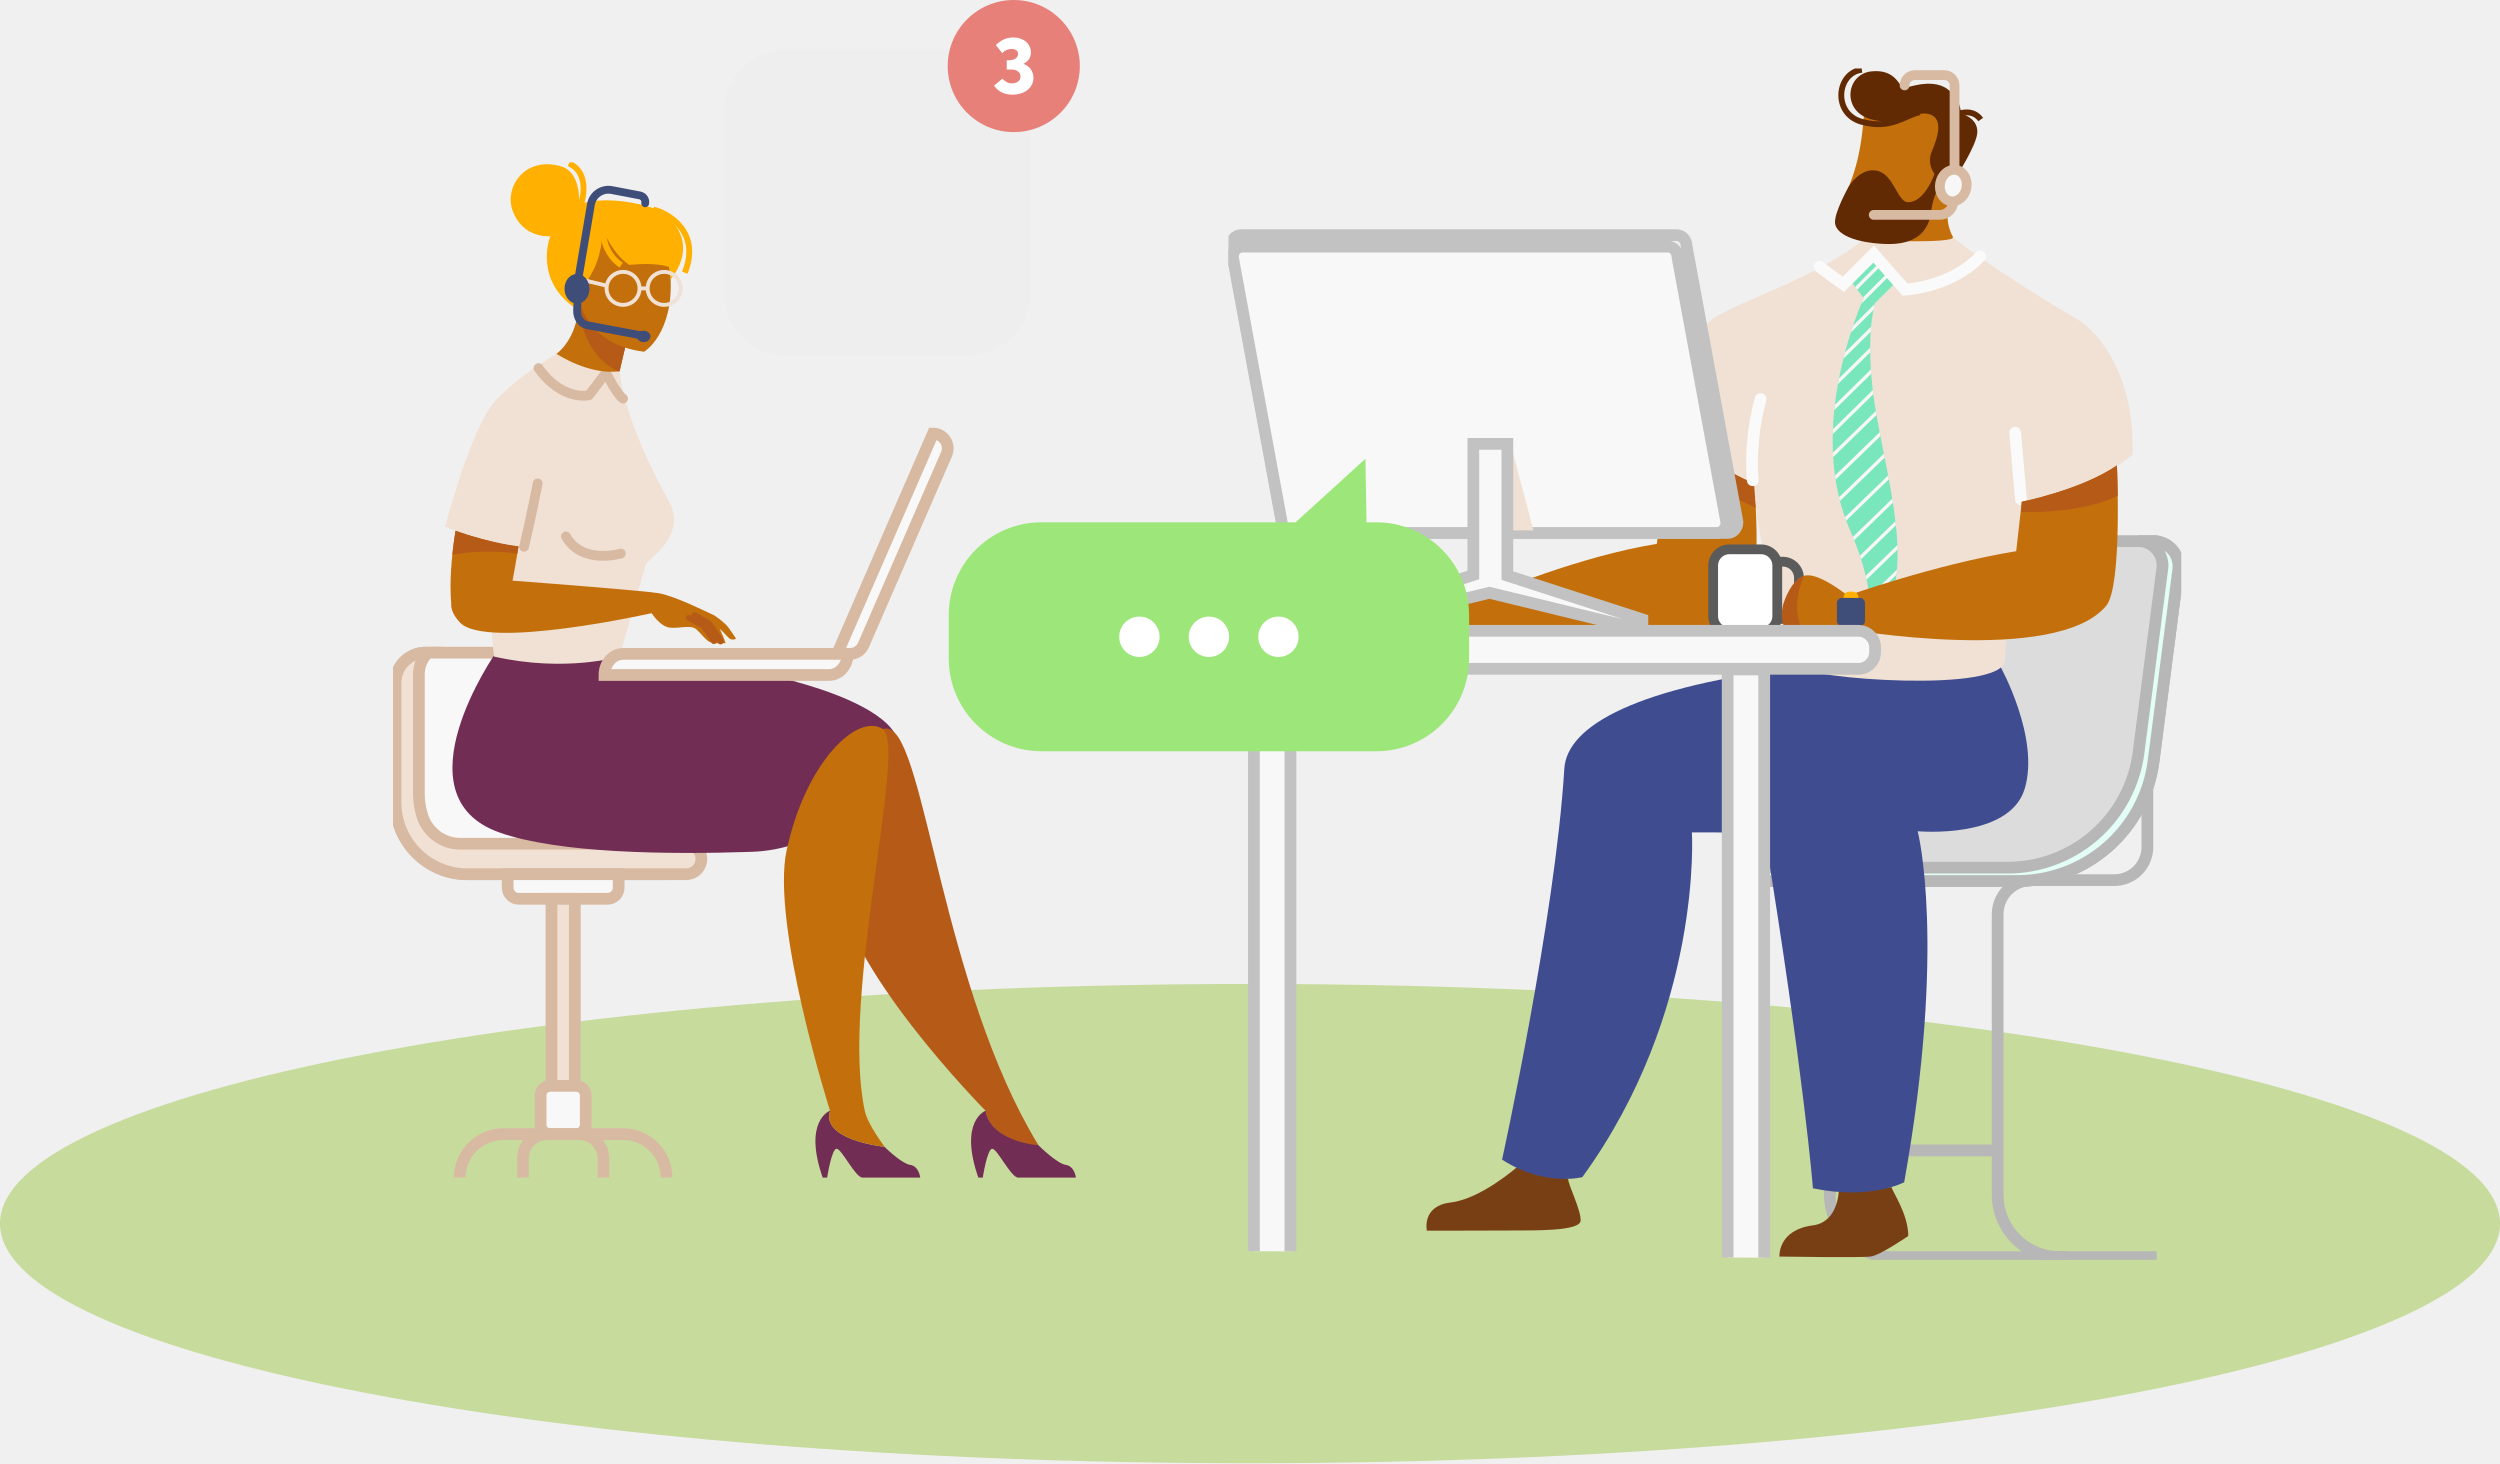
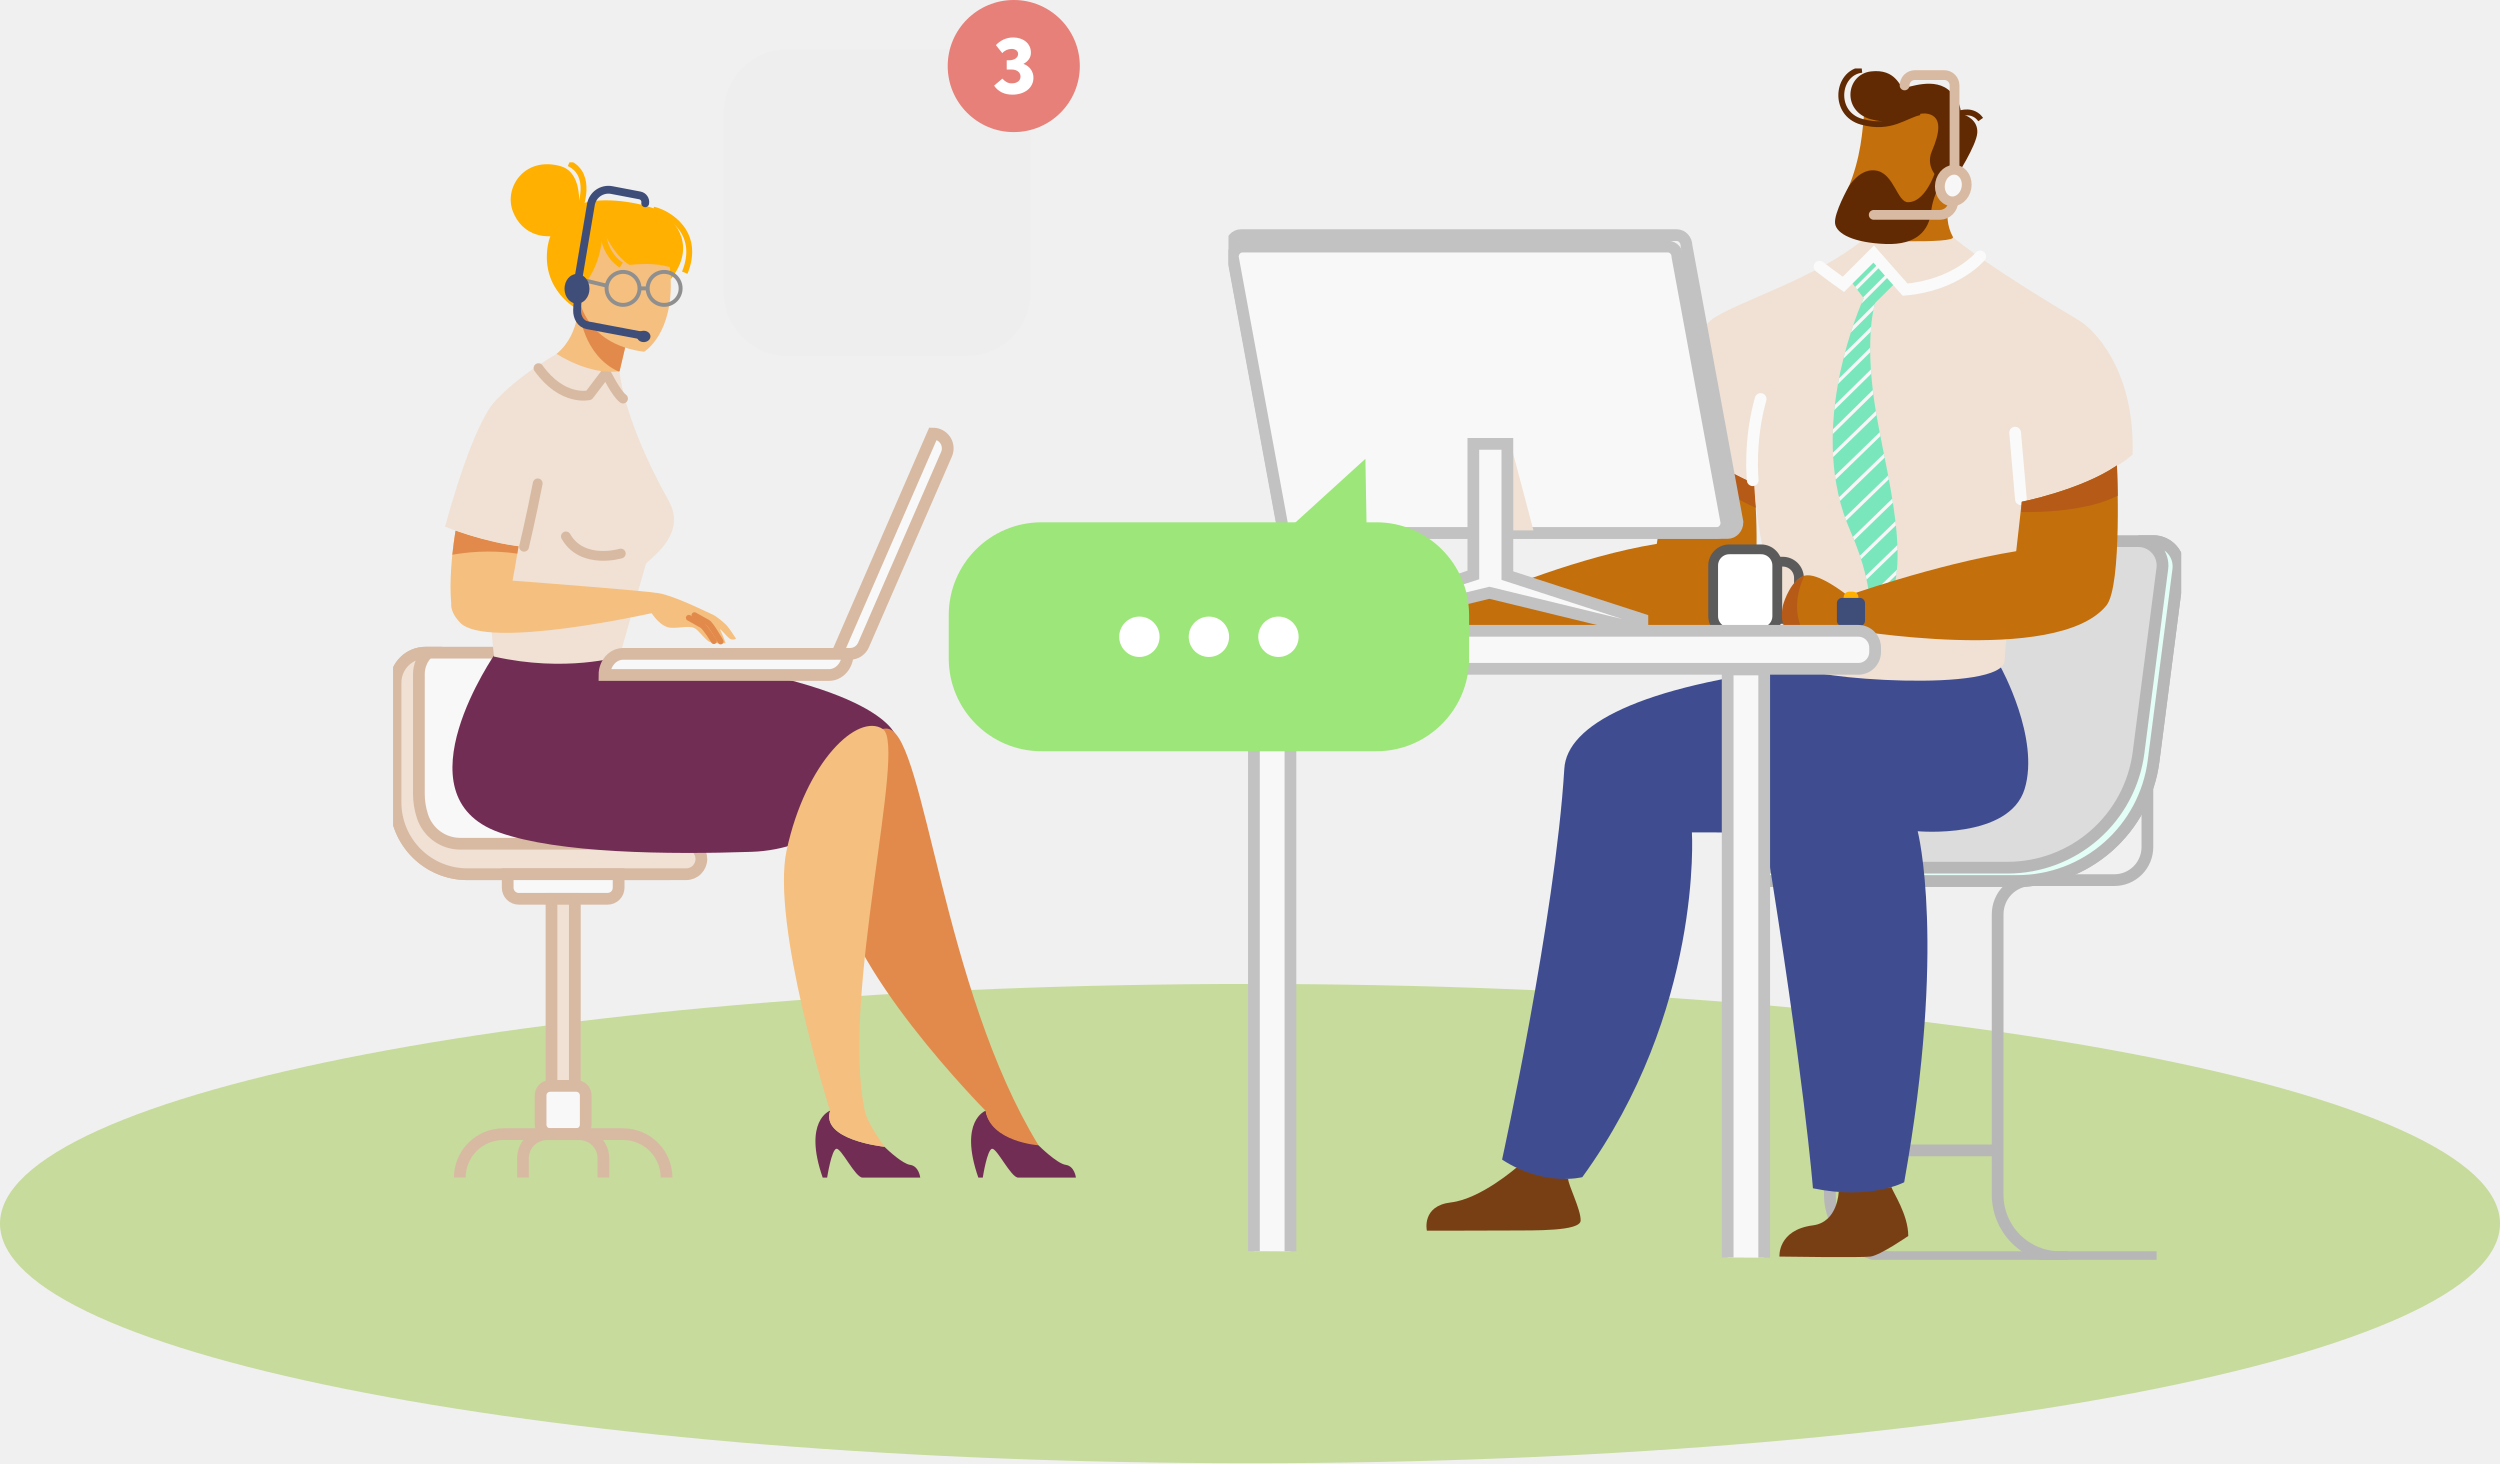
<svg xmlns="http://www.w3.org/2000/svg" width="1278" height="748" viewBox="0 0 1278 748" fill="none">
  <g id="help-desk-home">
    <g id="circle-bg 1">
      <g id="Layer 2">
        <g id="Background">
          <path id="Vector" d="M639 748C991.91 748 1278 693.155 1278 625.5C1278 557.845 991.91 503 639 503C286.09 503 0 557.845 0 625.5C0 693.155 286.09 748 639 748Z" fill="#C7DB9D" />
        </g>
      </g>
    </g>
    <g id="helpdesk_m 1" clip-path="url(#clip0)">
      <g id="Layer 2_2">
        <g id="man-desk">
          <g id="CHAIR">
            <path id="Vector_2" d="M1057.12 642.652H967.279C958.831 642.652 950.73 639.295 944.757 633.319C938.784 627.342 935.428 619.237 935.428 610.785V466.815C935.428 464.597 935.865 462.4 936.713 460.351C937.562 458.301 938.805 456.439 940.373 454.87C941.941 453.302 943.802 452.057 945.851 451.208C947.899 450.36 950.095 449.923 952.312 449.923H1080.86C1083.08 449.923 1085.28 449.486 1087.33 448.637C1089.37 447.788 1091.23 446.543 1092.8 444.975C1094.37 443.406 1095.61 441.544 1096.46 439.494C1097.31 437.445 1097.75 435.248 1097.75 433.03V403.243" stroke="#B7B7B7" stroke-width="6" stroke-miterlimit="10" />
            <path id="Vector_3" d="M1102.47 642.652H1053.05C1044.6 642.652 1036.5 639.295 1030.52 633.319C1024.55 627.342 1021.2 619.237 1021.2 610.785V467.341C1021.2 462.721 1023.03 458.291 1026.29 455.024C1029.56 451.758 1033.99 449.923 1038.6 449.923" stroke="#B7B7B7" stroke-width="6" stroke-miterlimit="10" />
            <path id="Vector_4" d="M1100.72 276.611C1102.55 276.612 1104.37 277.004 1106.05 277.763C1107.72 278.521 1109.22 279.628 1110.43 281.01C1111.64 282.391 1112.55 284.016 1113.09 285.775C1113.62 287.534 1113.78 289.388 1113.55 291.212L1100.9 389.095C1098.71 406.032 1090.43 421.592 1077.61 432.868C1064.79 444.145 1048.31 450.367 1031.24 450.372H890.573C888.668 450.372 886.84 449.614 885.493 448.266C884.145 446.918 883.388 445.09 883.388 443.183V443.094C883.395 441.375 884.014 439.715 885.133 438.411C886.252 437.107 887.798 436.244 889.495 435.977C919.658 431.035 965.59 417.283 970.229 375.626L981.563 287.901C981.966 284.782 983.491 281.917 985.852 279.841C988.213 277.765 991.249 276.62 994.392 276.62L1100.72 276.611Z" fill="#DCDCDC" stroke="#B7B7B7" stroke-width="6" stroke-miterlimit="10" />
-             <path id="Vector_5" d="M1113.54 291.212L1100.9 389.095C1098.71 406.032 1090.43 421.592 1077.61 432.868C1064.79 444.145 1048.31 450.367 1031.24 450.372H890.577C888.672 450.372 886.844 449.614 885.497 448.266C884.149 446.918 883.392 445.09 883.392 443.183V443.094C883.391 441.961 883.661 440.844 884.178 439.836C884.761 440.957 885.641 441.897 886.721 442.552C887.801 443.207 889.04 443.553 890.303 443.552H1026.3C1042.7 443.55 1058.54 437.576 1070.85 426.745C1083.17 415.915 1091.13 400.968 1093.23 384.697L1105.38 290.637C1105.61 288.884 1105.46 287.103 1104.94 285.412C1104.43 283.722 1103.56 282.161 1102.39 280.833C1101.22 279.506 1099.79 278.443 1098.18 277.715C1096.57 276.986 1094.82 276.61 1093.05 276.611H1100.72C1102.55 276.611 1104.37 277.003 1106.05 277.761C1107.72 278.52 1109.22 279.627 1110.43 281.008C1111.64 282.39 1112.55 284.015 1113.09 285.774C1113.62 287.534 1113.78 289.388 1113.54 291.212V291.212Z" fill="#E3FEF6" stroke="#B7B7B7" stroke-width="6" stroke-miterlimit="10" />
+             <path id="Vector_5" d="M1113.54 291.212L1100.9 389.095C1098.71 406.032 1090.43 421.592 1077.61 432.868C1064.79 444.145 1048.31 450.367 1031.24 450.372H890.577C888.672 450.372 886.844 449.614 885.497 448.266C884.149 446.918 883.392 445.09 883.392 443.183V443.094C883.391 441.961 883.661 440.844 884.178 439.836C884.761 440.957 885.641 441.897 886.721 442.552C887.801 443.207 889.04 443.553 890.303 443.552H1026.3C1042.7 443.55 1058.54 437.576 1070.85 426.745C1083.17 415.915 1091.13 400.968 1093.23 384.697L1105.38 290.637C1105.61 288.884 1105.46 287.103 1104.94 285.412C1104.43 283.722 1103.56 282.161 1102.39 280.833C1101.22 279.506 1099.79 278.443 1098.18 277.715C1096.57 276.986 1094.82 276.61 1093.05 276.611H1100.72C1102.55 276.611 1104.37 277.003 1106.05 277.761C1107.72 278.52 1109.22 279.627 1110.43 281.008C1111.64 282.39 1112.55 284.015 1113.09 285.774C1113.62 287.534 1113.78 289.388 1113.54 291.212Z" fill="#E3FEF6" stroke="#B7B7B7" stroke-width="6" stroke-miterlimit="10" />
            <path id="Vector_6" d="M935.428 588.092H1021.2" stroke="#B7B7B7" stroke-width="6" stroke-miterlimit="10" />
          </g>
          <g id="MAN">
            <g id="LEGS">
              <g id="SHOES">
                <path id="Vector_7" d="M801.64 602.626C801.64 605.74 808.241 618.49 808.021 623.98C807.801 629.47 784.298 628.958 772.664 629.03C758.833 629.12 729.416 629.12 729.416 629.12C729.416 629.12 726.565 616.433 741.711 614.676C756.857 612.919 775.169 596.903 775.169 596.903L801.64 602.626Z" fill="#793F14" />
                <path id="Vector_8" d="M966.888 606.832C967.602 609.428 975.505 620.844 975.505 631.825C975.505 631.825 961.234 641.709 956.196 642.356C951.158 643.003 909.653 642.356 909.653 642.356C909.653 642.356 908.656 628.752 926.779 626.397C939.51 624.74 939.941 609.325 939.941 609.325L966.888 606.832Z" fill="#793F14" />
              </g>
              <g id="LEGS_2">
                <path id="Vector_9" d="M1022.71 340.956C1022.71 340.956 1042.92 377.387 1035 403.306C1027.08 429.225 980.328 424.925 980.328 424.925C980.328 424.925 995.258 482.697 973.417 604.374C973.417 604.374 956.187 613.602 926.77 607.452C926.77 607.452 922.379 550.785 901.979 425.59L864.901 425.514C864.901 425.514 870.573 516.784 808.87 601.768C808.87 601.768 789.377 606.836 767.863 592.783C767.863 592.783 795.053 468.954 799.678 392.968C801.025 370.59 837.644 350.876 920.677 340.996C920.677 340.992 995.698 345.516 1022.71 340.956Z" fill="#3F4D90" />
              </g>
            </g>
            <g id="LEFT HAND">
              <path id="Vector_10" d="M893.007 310.405C873.554 339.266 786.75 326.956 764.159 323.205C762.246 325.2 759.668 327.298 757.059 327.832C751.716 328.915 735.55 327.509 733.404 329.18C733.404 329.18 732.47 324.777 737.652 322.441C741.244 320.833 747.391 322.127 745.133 319.817C743.597 318.245 739.816 318.586 731.778 321.089C728.756 322.032 717.71 327.352 714.845 320.123L725.703 309.79C732.923 305.8 736.7 301.276 752.479 304.906C754.566 305.421 756.744 305.444 758.842 304.973C763.934 302.7 807.635 284.397 846.953 278.017L855.561 221.938C869.872 235.021 895.019 246.307 896.747 247.071C896.747 247.143 901.265 298.176 893.007 310.405Z" fill="#C36F0B" />
              <path id="Vector_11" d="M897.556 259.579C888.885 255.724 867.308 245.108 854.524 228.781L855.561 222.015C869.872 235.093 895.019 246.379 896.747 247.143C896.747 247.143 897.201 252.229 897.556 259.579Z" fill="#B65A18" />
            </g>
            <g id="SHIRT">
              <path id="Vector_12" d="M998.312 121.103C1001.36 124.149 1021.13 139.133 1062.63 163.681C1070.1 168.102 1091.47 188.701 1090.17 232.384C1090.17 232.384 1074.36 247.588 1034.38 256.065C1034.38 256.065 1025.44 320.684 1024.79 337.64C1024.14 354.596 922.909 347.075 918.562 340.578C914.215 334.082 897.062 275.434 896.846 247.188C896.846 247.188 854.259 228.48 846.872 210.873C846.872 210.873 864.686 169.58 876.639 162.19C890.874 153.388 929.303 141.523 952.604 122.393L998.312 121.103Z" fill="#F0E1D4" />
              <path id="Vector_13" d="M1033.1 255.216L1030.13 221.17" stroke="#FAFAFA" stroke-width="6" stroke-miterlimit="10" stroke-linecap="round" />
              <path id="Vector_14" d="M895.993 245.485C895.993 245.485 893.941 225.429 900.034 203.959" stroke="#FAFAFA" stroke-width="6" stroke-miterlimit="10" stroke-linecap="round" />
              <g id="TIE">
                <path id="Vector_15" d="M959.128 211.452C965.684 249.605 982.232 304.003 954.571 320.626C954.571 320.626 960.947 305.831 945.76 271.094C924.489 222.442 947.368 164.647 952.698 152.382L944.894 142.138L956.272 130.606L959.55 131.122L969.959 143.563L958.599 154.853C957.507 158.164 953.138 176.589 959.128 211.452Z" fill="#79E6BC" />
                <path id="Vector_16" d="M962.052 135.395L949.384 148.055L948.342 146.708L960.848 134.204C961.01 134.055 961.224 133.974 961.445 133.978C961.665 133.983 961.875 134.073 962.031 134.229C962.187 134.386 962.276 134.596 962.28 134.817C962.284 135.038 962.202 135.251 962.052 135.413V135.395Z" fill="#F7F7F7" />
                <path id="Vector_17" d="M966.304 140.503L951.486 155.329C951.935 154.17 952.384 153.191 952.721 152.395L952.415 151.995L965.123 139.29C965.286 139.149 965.497 139.075 965.712 139.083C965.928 139.09 966.132 139.179 966.285 139.332C966.437 139.485 966.526 139.689 966.534 139.905C966.542 140.12 966.468 140.331 966.327 140.494L966.304 140.503Z" fill="#F7F7F7" />
                <path id="Vector_18" d="M958.464 155.307C958.257 155.99 957.988 157.045 957.7 158.474L946.138 170.029C946.533 168.786 946.928 167.588 947.323 166.435L958.464 155.307Z" fill="#F7F7F7" />
                <path id="Vector_19" d="M956.51 167.024C956.434 167.841 956.367 168.708 956.308 169.612L942.33 183.382C942.599 182.295 942.878 181.225 943.156 180.178L956.51 167.024Z" fill="#F7F7F7" />
                <path id="Vector_20" d="M956.052 180.089L939.568 196.343C939.739 195.359 939.923 194.384 940.111 193.419L956.039 177.694C956.039 178.485 956.039 179.275 956.052 180.089Z" fill="#F7F7F7" />
                <path id="Vector_21" d="M956.555 191.087L937.696 209.633C937.782 208.734 937.88 207.843 937.987 206.96L956.398 188.854C956.443 189.586 956.497 190.328 956.555 191.087Z" fill="#F7F7F7" />
                <path id="Vector_22" d="M957.633 201.519L936.91 221.898C936.91 221.071 936.959 220.254 936.986 219.436L957.368 199.389C957.449 200.095 957.539 200.782 957.633 201.519Z" fill="#F7F7F7" />
                <path id="Vector_23" d="M959.25 212.158L937.116 233.642C937.067 232.887 937.031 232.137 937 231.396L958.908 210.132C958.976 210.581 959.052 211.03 959.128 211.479C959.164 211.686 959.209 211.92 959.25 212.158Z" fill="#F7F7F7" />
                <path id="Vector_24" d="M961.266 222.94L938.365 245.184C938.252 244.492 938.154 243.8 938.059 243.108L960.893 220.946C961.005 221.606 961.131 222.271 961.266 222.94Z" fill="#F7F7F7" />
                <path id="Vector_25" d="M963.435 233.93L940.583 256.11C940.412 255.477 940.255 254.839 940.102 254.205L963.035 231.948C963.183 232.604 963.313 233.269 963.435 233.93Z" fill="#F7F7F7" />
                <path id="Vector_26" d="M965.586 245L943.767 266.178C943.547 265.594 943.318 265.01 943.129 264.426L965.231 243.014C965.334 243.665 965.464 244.335 965.586 245Z" fill="#F7F7F7" />
                <path id="Vector_27" d="M967.647 256.973L947.889 276.161C947.664 275.6 947.44 275.038 947.197 274.463L967.337 254.92C967.436 255.594 967.539 256.29 967.647 256.973Z" fill="#F7F7F7" />
                <path id="Vector_28" d="M969.178 268.569L951.373 285.852C951.185 285.259 950.987 284.657 950.785 284.055L968.944 266.435C969.03 267.144 969.106 267.859 969.178 268.569Z" fill="#F7F7F7" />
                <path id="Vector_29" d="M970.018 280.942L954.189 296.302C954.05 295.669 953.906 295.022 953.74 294.361L969.937 278.637C969.973 279.405 970 280.182 970.018 280.942Z" fill="#F7F7F7" />
                <path id="Vector_30" d="M969.721 291.194C969.645 292.093 969.551 292.964 969.447 293.836L955.756 307.121C955.707 306.42 955.648 305.697 955.567 304.937L969.721 291.194Z" fill="#F7F7F7" />
              </g>
              <path id="Vector_31" d="M930.152 136.343C935.814 140.795 942.348 145.36 942.348 145.36L957.844 129.869L973.87 148.069C1000.05 145.787 1012.28 131.073 1012.28 131.073" stroke="#FAFAFA" stroke-width="6" stroke-miterlimit="10" stroke-linecap="round" />
            </g>
            <g id="RIGHT HAND">
              <g id="mug">
                <path id="Vector_32" d="M908.135 287.128H911.346C913.542 287.129 915.647 288.003 917.2 289.556C918.752 291.109 919.625 293.216 919.626 295.413V308.109C919.626 310.306 918.754 312.414 917.201 313.967C915.648 315.521 913.542 316.394 911.346 316.394H908.158" stroke="#5B5B5B" stroke-width="5" stroke-miterlimit="10" />
                <path id="Vector_33" d="M900.259 280.82H884.048C879.475 280.82 875.768 284.529 875.768 289.105V314.952C875.768 319.527 879.475 323.236 884.048 323.236H900.259C904.832 323.236 908.539 319.527 908.539 314.952V289.105C908.539 284.529 904.832 280.82 900.259 280.82Z" fill="white" stroke="#5B5B5B" stroke-width="5" stroke-miterlimit="10" />
              </g>
              <path id="Vector_34" d="M1082.17 237.946C1082.17 237.946 1084.99 299.533 1076.75 309.578C1051.33 340.578 942.514 321.43 942.514 321.43L942.087 305.324C942.087 305.324 988.868 288.548 1030.69 281.773L1033.53 256.492C1033.53 256.492 1063.79 250.481 1082.17 237.946Z" fill="#C36F0B" />
              <path id="Vector_35" d="M1082.58 253.41C1066.95 261.416 1042.38 261.991 1033.22 261.744L1033.53 256.492C1033.53 256.492 1063.79 250.481 1082.17 237.946C1082.17 237.946 1082.46 244.362 1082.58 253.41Z" fill="#B65A18" />
              <g id="&lt;ÐÑÑÐ¿Ð¿Ð°&gt;">
                <path id="Vector_36" d="M943.699 303.855C943.699 303.855 929.209 292.299 922.446 294.317C915.683 296.334 914.812 304.942 914 307.139C913.187 309.336 912.473 317.203 912.491 319.611C912.509 322.019 919.294 323.205 921.997 323.205C924.7 323.205 942.415 323.416 945.828 322.477C949.24 321.538 943.699 303.855 943.699 303.855Z" fill="#C36F0B" />
                <path id="Vector_37" d="M921.997 323.209C919.303 323.209 914.44 323.38 912.944 321.578C909.981 317.984 910.892 311.632 911.53 309.205C912.073 307.121 915.688 296.338 922.446 294.317C922.446 294.317 914.197 309.385 921.997 323.209Z" fill="#B65A18" />
              </g>
              <path id="Vector_38" d="M947.17 302.466H945.32C943.748 302.466 942.473 303.742 942.473 305.315V320.329C942.473 321.903 943.748 323.178 945.32 323.178H947.17C948.743 323.178 950.017 321.903 950.017 320.329V305.315C950.017 303.742 948.743 302.466 947.17 302.466Z" fill="#FFB000" />
              <path id="Vector_39" d="M950.731 305.652H941.679C940.21 305.652 939.02 306.842 939.02 308.311V317.369C939.02 318.838 940.21 320.028 941.679 320.028H950.731C952.199 320.028 953.39 318.838 953.39 317.369V308.311C953.39 306.842 952.199 305.652 950.731 305.652Z" fill="#3F4D79" />
            </g>
            <g id="HEAD">
              <path id="NECK" d="M998.312 97.193C998.312 97.193 992.025 109.571 998.312 121.103C1000.4 124.922 950.902 122.725 950.902 122.725L957.247 97.193H998.312Z" fill="#C36F0B" />
              <path id="HEAD_2" d="M952.878 58.892C952.123 65.438 951.602 80.826 944.234 97.449C936.865 114.072 966.183 113.672 973.767 111.565C981.486 109.422 986.277 103.339 986.277 103.339C986.277 103.339 1001.65 99.296 1001.64 93.006C1001.64 88.14 993.844 90.485 993.844 90.485C993.844 90.485 998.168 57.85 990.373 56.161C982.577 54.472 953.744 51.336 952.878 58.892Z" fill="#C36F0B" />
              <g id="HAIR">
                <path id="Vector_40" d="M993.435 91.303C990.741 92.543 984.118 85.323 987.548 77.376C991.653 67.891 992.91 59.795 985.622 58.2C978.334 56.606 971.253 65.155 956.304 60.941C941.355 56.727 943.627 37.979 956.475 36.505C969.322 35.032 971.006 44.713 973.089 44.925C975.173 45.136 989.326 38.805 997.234 47.023C1003.8 53.847 1001.47 58.007 1003.26 58.43C1005.06 58.852 1011.21 61.359 1010.79 67.891C1010.37 74.424 999.955 90.458 999.955 90.458C999.955 90.458 997.535 89.407 993.435 91.303Z" fill="#612A03" />
                <path id="Vector_41" d="M981.365 57.365C973.861 58.87 966.578 66.449 951.625 62.235C936.672 58.021 938.944 37.143 951.791 35.669" stroke="#612A03" stroke-width="3" stroke-miterlimit="10" />
                <path id="Vector_42" d="M1000.74 58.421C1002.4 57.634 1008.78 55.761 1012.52 61.116" stroke="#612A03" stroke-width="3" stroke-miterlimit="10" />
                <path id="beard" d="M996.323 87.174C993.902 89.704 988.24 98.644 987.18 108.191C986.12 117.738 979.816 125.362 963.83 124.729C947.844 124.096 938.948 119.67 938.109 114.396C937.269 109.121 945.073 95.382 945.073 95.382C945.073 95.382 950.983 85.355 959.618 87.296C968.253 89.236 969.946 103.438 975.411 103.375C985.653 103.254 990.512 84.142 990.512 84.142L996.323 87.174Z" fill="#612A03" />
              </g>
              <g id="HEADPHONES">
                <path id="Vector_43" d="M999.161 91.159V43.666C999.161 42.265 998.604 40.921 997.614 39.931C996.624 38.94 995.28 38.383 993.88 38.383H978.9C978.206 38.383 977.52 38.52 976.88 38.785C976.239 39.051 975.657 39.44 975.167 39.931C974.677 40.422 974.289 41.004 974.024 41.645C973.759 42.286 973.623 42.973 973.623 43.666" stroke="#D8BAA3" stroke-width="5" stroke-miterlimit="10" stroke-linecap="round" />
                <path id="Vector_44" d="M998.532 96.142V102.881C998.532 104.728 997.799 106.499 996.493 107.805C995.188 109.111 993.418 109.845 991.572 109.845H957.844" stroke="#D8BAA3" stroke-width="5" stroke-miterlimit="10" stroke-linecap="round" />
                <path id="Vector_45" d="M1005.23 96.104C1006.04 91.693 1003.7 87.561 999.999 86.875C996.295 86.189 992.63 89.208 991.814 93.619C990.997 98.031 993.338 102.163 997.042 102.849C1000.75 103.535 1004.41 100.515 1005.23 96.104Z" fill="#F8F8F8" fill-opacity="0.99" stroke="#D8BAA3" stroke-width="5" stroke-miterlimit="10" stroke-linecap="round" />
              </g>
            </g>
          </g>
          <g id="COMPUTER">
            <path id="Vector_46" d="M883.182 272.437H660.385C657.637 272.437 655.392 269.97 655.392 266.924L629.347 125.722C629.347 122.676 631.592 120.209 634.349 120.209H857.151C859.912 120.209 862.153 122.676 862.153 125.722L888.198 266.924C888.189 269.97 885.948 272.437 883.182 272.437Z" stroke="#C2C2C2" stroke-width="6" stroke-miterlimit="10" />
            <path id="Vector_47" d="M877.739 272.437H660.057C657.399 272.437 655.248 270.065 655.248 267.135L630.214 131.378C630.214 128.449 632.369 126.077 635.028 126.077H852.705C855.364 126.077 857.519 128.449 857.519 131.378L882.549 267.135C882.549 270.065 880.393 272.437 877.739 272.437Z" fill="#F8F8F8" stroke="#C2C2C2" stroke-width="6" stroke-miterlimit="10" />
            <path id="Vector_48" d="M771.873 225.596L783.903 271.134H771.873V225.596Z" fill="#F0E1D4" />
            <path id="Vector_49" d="M839.575 316.632V322.046L761.366 303.028L683.147 322.046V316.632L753.175 293.926V226.894H770.571V294.258L839.575 316.632Z" fill="#F8F8F8" stroke="#C2C2C2" stroke-width="6" stroke-miterlimit="10" />
            <g id="Vector_50">
              <path d="M682.28 322.477H949.986C951.113 322.478 952.229 322.7 953.27 323.133C954.311 323.565 955.256 324.199 956.052 324.997C956.848 325.795 957.48 326.742 957.91 327.785C958.339 328.827 958.56 329.944 958.558 331.072V333.318C958.558 335.593 957.655 337.774 956.047 339.383C954.44 340.991 952.259 341.895 949.986 341.895H682.415" fill="#F8F8F8" />
              <path d="M682.28 322.477H949.986C951.113 322.478 952.229 322.7 953.27 323.133C954.311 323.565 955.256 324.199 956.052 324.997C956.848 325.795 957.48 326.742 957.91 327.785C958.339 328.827 958.56 329.944 958.558 331.072V333.318C958.558 335.593 957.655 337.774 956.047 339.383C954.44 340.991 952.259 341.895 949.986 341.895H682.415" stroke="#C2C2C2" stroke-width="6" stroke-miterlimit="10" />
            </g>
            <path id="Vector_51" d="M883.182 348.189V342.227H901.858V362.948L883.182 348.189Z" fill="#F0E1D4" />
            <g id="Vector_52">
              <path d="M883.182 642.823V342.227H901.858V642.922" fill="#F8F8F8" />
              <path d="M883.182 642.823V342.227H901.858V642.922" stroke="#C2C2C2" stroke-width="6" stroke-miterlimit="10" />
            </g>
            <g id="Vector_53">
              <path d="M641 639.596V339H659.676V639.695" fill="#F8F8F8" />
              <path d="M641 639.596V339H659.676V639.695" stroke="#C2C2C2" stroke-width="6" stroke-miterlimit="10" />
            </g>
          </g>
        </g>
      </g>
    </g>
    <g id="helpdesk_w 1" clip-path="url(#clip1)">
      <g id="Layer 2_3">
        <g id="Ð¡Ð»Ð¾Ð¹ 1">
          <g id="1">
            <g id="CHAIR_2">
-               <path id="Vector_54" d="M342.79 446.901H238.919C229.179 446.901 219.838 443.03 212.95 436.14C206.063 429.251 202.194 419.906 202.194 410.162V348.999C202.194 344.927 203.811 341.021 206.69 338.141C209.568 335.262 213.473 333.644 217.544 333.644H295.945C297.274 333.642 298.591 333.902 299.82 334.41C301.049 334.918 302.166 335.664 303.106 336.604C304.046 337.545 304.791 338.662 305.299 339.891C305.807 341.12 306.067 342.438 306.065 343.768V410.162C306.065 419.906 309.935 429.251 316.822 436.14C323.709 443.03 333.05 446.901 342.79 446.901V446.901Z" fill="#F8F8F8" stroke="#D8BAA3" stroke-width="6" stroke-miterlimit="10" />
-               <path id="Vector_55" d="M358.546 439.098C358.546 441.166 357.725 443.151 356.263 444.614C354.801 446.077 352.818 446.9 350.75 446.901H238.919C234.096 446.901 229.321 445.95 224.865 444.104C220.409 442.258 216.361 439.552 212.95 436.14C209.54 432.729 206.835 428.679 204.989 424.222C203.144 419.764 202.194 414.987 202.194 410.162V348.999C202.194 344.927 203.811 341.021 206.69 338.141C209.568 335.262 213.473 333.644 217.544 333.644H218.738C217.276 335.073 216.116 336.781 215.325 338.666C214.534 340.551 214.129 342.576 214.133 344.62V405.783C214.129 409.726 214.761 413.643 216.004 417.384C217.352 421.442 219.943 424.971 223.41 427.473C226.877 429.974 231.043 431.319 235.317 431.318H350.73C351.754 431.316 352.768 431.515 353.715 431.904C354.662 432.294 355.523 432.866 356.249 433.589C356.975 434.311 357.551 435.169 357.945 436.115C358.339 437.06 358.544 438.073 358.546 439.098V439.098Z" fill="#F0E1D4" stroke="#D8BAA3" stroke-width="6" stroke-miterlimit="10" />
+               <path id="Vector_54" d="M342.79 446.901H238.919C229.179 446.901 219.838 443.03 212.95 436.14C206.063 429.251 202.194 419.906 202.194 410.162V348.999C202.194 344.927 203.811 341.021 206.69 338.141C209.568 335.262 213.473 333.644 217.544 333.644H295.945C297.274 333.642 298.591 333.902 299.82 334.41C301.049 334.918 302.166 335.664 303.106 336.604C304.046 337.545 304.791 338.662 305.299 339.891C305.807 341.12 306.067 342.438 306.065 343.768V410.162C306.065 419.906 309.935 429.251 316.822 436.14C323.709 443.03 333.05 446.901 342.79 446.901Z" fill="#F8F8F8" stroke="#D8BAA3" stroke-width="6" stroke-miterlimit="10" />
+               <path id="Vector_55" d="M358.546 439.098C358.546 441.166 357.725 443.151 356.263 444.614C354.801 446.077 352.818 446.9 350.75 446.901H238.919C234.096 446.901 229.321 445.95 224.865 444.104C220.409 442.258 216.361 439.552 212.95 436.14C209.54 432.729 206.835 428.679 204.989 424.222C203.144 419.764 202.194 414.987 202.194 410.162V348.999C202.194 344.927 203.811 341.021 206.69 338.141C209.568 335.262 213.473 333.644 217.544 333.644H218.738C217.276 335.073 216.116 336.781 215.325 338.666C214.534 340.551 214.129 342.576 214.133 344.62V405.783C214.129 409.726 214.761 413.643 216.004 417.384C217.352 421.442 219.943 424.971 223.41 427.473C226.877 429.974 231.043 431.319 235.317 431.318H350.73C351.754 431.316 352.768 431.515 353.715 431.904C354.662 432.294 355.523 432.866 356.249 433.589C356.975 434.311 357.551 435.169 357.945 436.115C358.339 437.06 358.544 438.073 358.546 439.098Z" fill="#F0E1D4" stroke="#D8BAA3" stroke-width="6" stroke-miterlimit="10" />
              <path id="Vector_56" d="M259.542 446.881H316.238V453.82C316.238 455.315 315.644 456.749 314.587 457.806C313.53 458.864 312.097 459.457 310.602 459.457H265.173C263.679 459.457 262.245 458.864 261.189 457.806C260.132 456.749 259.538 455.315 259.538 453.82V446.881H259.542Z" fill="#F8F8F8" stroke="#D8BAA3" stroke-width="6" stroke-miterlimit="10" />
              <path id="Vector_57" d="M293.859 459.473H281.92V555.109H293.859V459.473Z" fill="#F0E1D4" stroke="#D8BAA3" stroke-width="6" stroke-miterlimit="10" />
              <path id="Vector_58" d="M294.56 555.109H281.22C278.529 555.109 276.349 557.291 276.349 559.982V574.908C276.349 577.599 278.529 579.781 281.22 579.781H294.56C297.25 579.781 299.431 577.599 299.431 574.908V559.982C299.431 557.291 297.25 555.109 294.56 555.109Z" fill="#F8F8F8" stroke="#D8BAA3" stroke-width="6" stroke-miterlimit="10" />
              <path id="Vector_59" d="M235.047 602C235.047 596.107 237.387 590.456 241.552 586.289C245.718 582.122 251.367 579.781 257.258 579.781H318.522C324.413 579.781 330.062 582.122 334.227 586.289C338.393 590.456 340.733 596.107 340.733 602" stroke="#D8BAA3" stroke-width="6" stroke-miterlimit="10" />
              <path id="Vector_60" d="M267.334 602V592.139C267.334 588.865 268.634 585.726 270.948 583.412C273.262 581.097 276.4 579.797 279.672 579.797H296.116C299.388 579.797 302.526 581.097 304.84 583.412C307.153 585.726 308.453 588.865 308.453 592.139V602" stroke="#D8BAA3" stroke-width="6" stroke-miterlimit="10" />
            </g>
            <g id="WOMAN">
              <path id="SKIRT" d="M253.409 333.739C253.409 333.739 202.512 406.695 255.125 425.502C285.295 436.291 341.7 436.892 384.327 435.455C400.494 434.899 416.085 429.316 428.932 419.483C441.779 409.65 451.243 396.055 456.006 380.59L457.562 375.55C457.562 375.55 448.914 345.794 315.915 333.64C315.915 333.64 287.818 339.321 253.409 333.739Z" fill="#722D54" />
              <g id="LEGS_3">
                <g id="RIGHT">
                  <path id="SHOE" d="M550 602H520.498C516.825 602 509.753 587.118 507.202 587.246C504.651 587.373 502.394 602 502.394 602H500.126C489.985 572.937 503.815 567.806 503.815 567.806L503.895 567.857C506.541 581.791 526.149 584.578 530.161 585.008L530.877 585.474C530.877 585.474 540.246 594.846 544.806 595.479C549.367 596.112 550 602 550 602Z" fill="#722D54" />
-                   <path id="LEG" d="M454.534 372.675C472.873 378.293 481.883 505.392 530.881 585.474C530.881 585.474 506.382 583.762 503.819 567.806C503.819 567.806 429.445 492.856 427.46 448.111C425.474 403.366 443.255 369.22 454.534 372.675Z" fill="#B65A18" />
+                   <path id="LEG" d="M454.534 372.675C472.873 378.293 481.883 505.392 530.881 585.474C530.881 585.474 506.382 583.762 503.819 567.806C503.819 567.806 429.445 492.856 427.46 448.111C425.474 403.366 443.255 369.22 454.534 372.675Z" fill="#E28A4B" />
                </g>
                <g id="LEFT">
                  <path id="SHOE_2" d="M470.429 602H440.935C437.262 602 430.19 587.118 427.643 587.246C425.096 587.373 422.831 602 422.831 602H420.563C410.422 572.937 424.252 567.806 424.252 567.806L424.312 567.845L424.336 567.921C419.771 582.349 449.774 585.98 452.11 586.235C454.462 588.496 461.486 594.953 465.243 595.475C469.804 596.112 470.429 602 470.429 602Z" fill="#722D54" />
-                   <path id="LEG_2" d="M424.335 567.909C424.335 567.909 394.018 472.209 402.121 434.694C411.99 389.026 438.563 364.315 451.286 372.675C464.01 381.036 429.461 509.692 442.093 567.909C443.649 575.075 452.253 586.223 452.253 586.223C452.253 586.223 419.588 582.93 424.335 567.909Z" fill="#C36F0B" />
+                   <path id="LEG_2" d="M424.335 567.909C424.335 567.909 394.018 472.209 402.121 434.694C411.99 389.026 438.563 364.315 451.286 372.675C464.01 381.036 429.461 509.692 442.093 567.909C443.649 575.075 452.253 586.223 452.253 586.223C452.253 586.223 419.588 582.93 424.335 567.909Z" fill="#F4BF7F" />
                </g>
              </g>
              <g id="BLOUSE">
                <path id="Vector_61" d="M316.711 189.791C316.711 189.791 318.132 213.591 341.819 255.979C351.876 273.978 330.74 286.236 330.147 288.402C329.554 290.567 316.711 335.63 316.711 335.63C316.711 335.63 289.251 343.931 252.51 335.63C252.51 335.63 241.645 227.963 248.558 212.122C254.683 198.092 284.515 180.897 284.515 180.897C284.515 180.897 298.54 189.987 316.711 189.791Z" fill="#F0E1D4" />
                <path id="Vector_62" d="M275.274 188.187C287.567 205.35 301.107 202.042 301.107 202.042L309.782 190.62C309.782 190.62 315.123 201.389 318.494 203.757" stroke="#D8BAA3" stroke-width="5" stroke-linecap="round" stroke-linejoin="round" />
                <path id="Vector_63" d="M289.287 274.209C297.68 288.911 317.36 282.967 317.36 282.967" stroke="#D8BAA3" stroke-width="5" stroke-miterlimit="10" stroke-linecap="round" />
              </g>
              <g id="w-hand">
-                 <path id="Vector_64" d="M376.264 326.474C375.709 326.834 375.049 326.998 374.39 326.938C373.731 326.878 373.111 326.598 372.631 326.143C371.473 325.144 369.503 322.751 367.915 321.441C369.062 323.82 370.079 326.261 370.959 328.751C368.419 329.025 365.852 328.89 363.354 328.353C361.253 327.931 358.578 323.954 355.892 321.66C353.205 319.367 348.179 321.183 342.89 320.908C337.601 320.633 333.128 313.451 333.128 313.451C333.128 313.451 248.455 332.457 235.138 318.229C231.859 314.729 230.426 311.405 230.665 308.467C229.714 297.861 230.773 284.237 232.878 271.231C239.791 273.659 252.43 277.632 265.066 279.229C263.984 286.073 262.865 292.303 262.014 296.83C275.023 297.813 329.291 301.966 336.781 303.255C344.812 304.625 360.87 312.647 363.613 313.849C365.937 314.673 370.167 318.328 371.469 319.706C372.77 321.083 376.264 326.474 376.264 326.474Z" fill="#C36F0B" />
-                 <path id="Vector_65" d="M265.074 279.225C264.871 280.523 264.676 281.797 264.457 283.039C250.13 280.833 237.307 282.494 231.238 283.6C231.664 279.492 232.225 275.327 232.89 271.227C239.787 273.655 252.422 277.628 265.074 279.225Z" fill="#B65A18" />
+                 <path id="Vector_64" d="M376.264 326.474C375.709 326.834 375.049 326.998 374.39 326.938C373.731 326.878 373.111 326.598 372.631 326.143C371.473 325.144 369.503 322.751 367.915 321.441C369.062 323.82 370.079 326.261 370.959 328.751C368.419 329.025 365.852 328.89 363.354 328.353C361.253 327.931 358.578 323.954 355.892 321.66C353.205 319.367 348.179 321.183 342.89 320.908C337.601 320.633 333.128 313.451 333.128 313.451C333.128 313.451 248.455 332.457 235.138 318.229C231.859 314.729 230.426 311.405 230.665 308.467C229.714 297.861 230.773 284.237 232.878 271.231C239.791 273.659 252.43 277.632 265.066 279.229C263.984 286.073 262.865 292.303 262.014 296.83C275.023 297.813 329.291 301.965 336.781 303.255C344.812 304.625 360.87 312.647 363.613 313.849C365.937 314.673 370.167 318.328 371.469 319.706C372.77 321.083 376.264 326.474 376.264 326.474Z" fill="#F4BF7F" />
+                 <path id="Vector_65" d="M265.074 279.225C264.871 280.523 264.676 281.797 264.457 283.039C250.13 280.833 237.307 282.494 231.238 283.6C231.664 279.492 232.225 275.327 232.89 271.227C239.787 273.655 252.422 277.628 265.074 279.225Z" fill="#E28A4B" />
                <path id="Vector_66" d="M253.931 204.235C245.971 211.628 235.994 238.207 227.501 269.232C227.501 269.232 247.969 277.533 267.525 279.508C267.525 279.508 276.611 238.8 276.412 217.851C276.213 196.902 264.449 194.497 253.931 204.235Z" fill="#F0E1D4" />
                <path id="Vector_67" d="M267.896 279.508C267.896 279.508 271.39 264.924 274.884 247.093" stroke="#D8BAA3" stroke-width="5" stroke-miterlimit="10" stroke-linecap="round" />
-                 <path id="Vector_68" d="M368.376 327.919C368.376 327.919 363.457 319.208 361.782 318.288C358.853 316.644 355.016 314.482 355.016 314.482" stroke="#B65A18" stroke-width="3" stroke-miterlimit="10" stroke-linecap="round" />
-                 <path id="Vector_69" d="M364.93 327.74C364.93 327.74 360.576 320.574 358.912 319.638C355.983 317.994 352.147 315.832 352.147 315.832" stroke="#B65A18" stroke-width="3" stroke-miterlimit="10" stroke-linecap="round" />
+                 <path id="Vector_68" d="M368.376 327.919C368.376 327.919 363.457 319.208 361.782 318.288C358.853 316.644 355.016 314.482 355.016 314.482" stroke="#E28A4B" stroke-width="3" stroke-miterlimit="10" stroke-linecap="round" />
+                 <path id="Vector_69" d="M364.93 327.74C364.93 327.74 360.576 320.574 358.912 319.638C355.983 317.994 352.147 315.832 352.147 315.832" stroke="#E28A4B" stroke-width="3" stroke-miterlimit="10" stroke-linecap="round" />
              </g>
              <g id="w-head">
                <g id="NECK_2">
-                   <path id="Vector_70" d="M295.774 151.652C295.774 151.652 297.553 170.228 284.515 180.898C284.515 180.898 301.107 191.965 316.711 189.791L322.243 166.275L295.774 151.652Z" fill="#C36F0B" />
-                   <path id="Vector_71" d="M322.247 166.275L316.715 189.791L316.031 189.875C298.082 181.371 296.024 160.056 295.802 156.111C295.891 154.625 295.882 153.136 295.774 151.652L322.247 166.275Z" fill="#B65A18" />
-                 </g>
-                 <path id="HEAD_3" d="M295.774 151.652C295.774 151.652 298.452 175.957 329.271 179.811C329.271 179.811 344.53 170.765 342.759 141.07C341.326 117.011 313.862 111.322 303.49 124.663C293.119 138.004 295.774 151.652 295.774 151.652Z" fill="#C36F0B" />
+                   <path id="Vector_70" d="M295.774 151.652C295.774 151.652 297.553 170.228 284.515 180.898C284.515 180.898 301.107 191.965 316.711 189.791L322.243 166.275L295.774 151.652Z" fill="#F4BF7F" />
+                   <path id="Vector_71" d="M322.247 166.275L316.715 189.791L316.031 189.875C298.082 181.371 296.024 160.056 295.802 156.111C295.891 154.625 295.882 153.136 295.774 151.652L322.247 166.275Z" fill="#E28A4B" />
+                 </g>
+                 <path id="HEAD_3" d="M295.774 151.652C295.774 151.652 298.452 175.957 329.271 179.811C329.271 179.811 344.53 170.765 342.759 141.07C341.326 117.011 313.862 111.322 303.49 124.663C293.119 138.004 295.774 151.652 295.774 151.652Z" fill="#F4BF7F" />
                <g id="HAIR_2">
                  <path id="Vector_72" d="M333.987 107.158C341.601 108.806 358.455 118.771 350.053 139.406" stroke="#FFB000" stroke-width="3" stroke-miterlimit="10" />
                  <path id="Vector_73" d="M296.343 106.68C296.343 106.68 303.379 89.29 290.875 83.541" stroke="#FFB000" stroke-width="3" stroke-miterlimit="10" />
                  <path id="Vector_74" d="M317.567 135.528C310.722 131.149 307.836 122.123 308.724 118.771" stroke="#FFB000" stroke-width="3" stroke-miterlimit="10" />
                  <path id="Vector_75" d="M295.423 158.218C295.423 158.218 276.416 148.715 279.99 125.795C280.268 124.081 280.717 122.399 281.331 120.775C278.494 120.934 267.215 120.735 262.248 108.246C257.345 95.932 268.194 79.601 286.811 85.02C295.77 87.627 296.287 99.678 296.112 104.591C297.062 104.196 298.038 103.868 299.033 103.608C311.474 100.391 330.151 104.321 336.582 107.589C343.531 111.12 356.481 123.725 343.96 141.342C343.612 141.835 343.237 142.309 342.838 142.763C342.838 142.206 342.79 141.644 342.759 141.071C342.67 139.523 342.46 137.984 342.13 136.469C334.716 134.223 326.442 135.051 321.742 135.402C315.672 131.683 311.454 124.115 309.205 119.923C308.736 120.166 308.278 120.432 307.836 120.719C307.836 120.719 307.538 137.751 295.499 148.651C295.523 149.657 295.617 150.66 295.782 151.653L295.423 158.218Z" fill="#FFB000" />
                </g>
                <g id="GLASSES">
-                   <path id="Vector_76" d="M339.511 155.852C344.164 155.852 347.936 152.078 347.936 147.424C347.936 142.769 344.164 138.995 339.511 138.995C334.858 138.995 331.086 142.769 331.086 147.424C331.086 152.078 334.858 155.852 339.511 155.852Z" stroke="#F0E1D4" stroke-width="2" stroke-miterlimit="10" />
-                   <path id="Vector_77" d="M318.502 155.852C323.155 155.852 326.927 152.078 326.927 147.424C326.927 142.769 323.155 138.995 318.502 138.995C313.849 138.995 310.077 142.769 310.077 147.424C310.077 152.078 313.849 155.852 318.502 155.852Z" stroke="#F0E1D4" stroke-width="2" stroke-miterlimit="10" />
-                   <path id="Vector_78" d="M331.09 147.424H326.923" stroke="#F0E1D4" stroke-width="2" stroke-miterlimit="10" />
-                   <path id="Vector_79" d="M310.077 146.03L299.479 143.482" stroke="#F0E1D4" stroke-width="2" stroke-miterlimit="10" />
+                   <path id="Vector_76" d="M339.511 155.852C344.164 155.852 347.936 152.078 347.936 147.424C347.936 142.769 344.164 138.995 339.511 138.995C334.858 138.995 331.086 142.769 331.086 147.424C331.086 152.078 334.858 155.852 339.511 155.852Z" stroke="#8F8F8F" stroke-width="2" stroke-miterlimit="10" />
+                   <path id="Vector_77" d="M318.502 155.852C323.155 155.852 326.927 152.078 326.927 147.424C326.927 142.769 323.155 138.995 318.502 138.995C313.849 138.995 310.077 142.769 310.077 147.424C310.077 152.078 313.849 155.852 318.502 155.852Z" stroke="#8F8F8F" stroke-width="2" stroke-miterlimit="10" />
+                   <path id="Vector_78" d="M331.09 147.424H326.923" stroke="#8F8F8F" stroke-width="2" stroke-miterlimit="10" />
+                   <path id="Vector_79" d="M310.077 146.03L299.479 143.482" stroke="#8F8F8F" stroke-width="2" stroke-miterlimit="10" />
                </g>
                <g id="HEADPHONES_2">
                  <path id="Vector_80" d="M295.384 144.119L302.086 104.475C302.295 103.301 302.734 102.18 303.377 101.175C304.02 100.171 304.855 99.304 305.833 98.622C306.811 97.941 307.914 97.459 309.079 97.204C310.243 96.949 311.447 96.927 312.62 97.137L327.086 99.896C327.979 100.072 328.767 100.592 329.279 101.345C329.791 102.098 329.985 103.022 329.82 103.917" stroke="#3F4D79" stroke-width="4" stroke-miterlimit="10" stroke-linecap="round" />
                  <path id="Vector_81" d="M295.32 152.432L295.002 158.698C294.942 162.062 296.721 165.622 300.259 166.263L328.913 171.669" stroke="#3F4D79" stroke-width="4" stroke-miterlimit="10" stroke-linecap="round" />
                  <path id="Vector_82" d="M294.999 155.221C298.522 155.2 301.358 151.782 301.333 147.587C301.308 143.392 298.432 140.008 294.908 140.029C291.385 140.05 288.549 143.468 288.574 147.663C288.599 151.858 291.475 155.242 294.999 155.221Z" fill="#3F4D79" />
                  <path id="Vector_83" d="M329.074 174.885C330.982 174.873 332.52 173.565 332.511 171.962C332.501 170.359 330.947 169.069 329.039 169.08C327.132 169.091 325.593 170.4 325.602 172.003C325.612 173.606 327.166 174.896 329.074 174.885Z" fill="#3F4D79" />
                </g>
              </g>
            </g>
            <g id="LAPTOP">
              <path id="Vector_84" d="M427.945 334.261H434.508C435.976 334.261 437.413 333.832 438.641 333.026C439.869 332.221 440.835 331.074 441.421 329.726L483.865 232.187C484.359 231.039 484.56 229.786 484.452 228.54C484.343 227.295 483.928 226.095 483.242 225.05C482.557 224.004 481.624 223.145 480.525 222.549C479.427 221.952 478.198 221.638 476.948 221.633L427.945 334.261Z" fill="#F8F8F8" stroke="#D8BAA3" stroke-width="6" stroke-miterlimit="10" />
              <path id="Vector_85" d="M309.01 345.058H423.782C429.051 345.058 433.334 340.225 433.334 334.261H318.55C313.281 334.261 308.998 339.094 308.998 345.058H309.01Z" fill="#F8F8F8" stroke="#D8BAA3" stroke-width="6" stroke-miterlimit="10" />
            </g>
          </g>
        </g>
      </g>
    </g>
    <g id="typing-balloon">
      <g id="Layer 2_4">
        <g id="Middle ground">
          <path id="Vector_86" d="M532.421 384.036H703.579C729.769 384.036 751 362.789 751 336.579V314.457C751 288.247 729.769 267 703.579 267H532.421C506.231 267 485 288.247 485 314.457V336.579C485 362.789 506.231 384.036 532.421 384.036Z" fill="#9DE679" />
          <g id="typing-dots">
            <path id="dot-3" d="M653.543 335.845C659.242 335.845 663.862 331.221 663.862 325.518C663.862 319.815 659.242 315.191 653.543 315.191C647.844 315.191 643.224 319.815 643.224 325.518C643.224 331.221 647.844 335.845 653.543 335.845Z" fill="white" />
            <path id="dot-2" d="M618 335.845C623.699 335.845 628.319 331.221 628.319 325.518C628.319 319.815 623.699 315.191 618 315.191C612.301 315.191 607.681 319.815 607.681 325.518C607.681 331.221 612.301 335.845 618 335.845Z" fill="white" />
            <path id="dot-1" d="M582.457 335.845C588.156 335.845 592.776 331.221 592.776 325.518C592.776 319.815 588.156 315.191 582.457 315.191C576.758 315.191 572.138 319.815 572.138 325.518C572.138 331.221 576.758 335.845 582.457 335.845Z" fill="white" />
          </g>
          <path id="Vector_87" d="M659.439 269.598L698 234.535L698.602 269.614L659.439 269.598Z" fill="#9DE679" />
        </g>
      </g>
    </g>
    <g id="app-notification">
      <g id="Layer 2_5">
        <g id="Layer 1">
          <path id="Vector_88" d="M494.328 25.182H402.49C384.546 25.182 370 39.729 370 57.672V149.51C370 167.454 384.546 182 402.49 182H494.328C512.271 182 526.818 167.454 526.818 149.51V57.672C526.818 39.729 512.271 25.182 494.328 25.182Z" fill="#EEEEEE" />
          <g id="notify-alert">
            <path id="Vector_89" d="M518.233 67.535C536.882 67.535 552 52.416 552 33.767C552 15.118 536.882 0 518.233 0C499.584 0 484.465 15.118 484.465 33.767C484.465 52.416 499.584 67.535 518.233 67.535Z" fill="#E68079" />
            <path id="Vector_90" d="M528.297 39.754C528.297 44.873 523.828 48.387 517.537 48.387C513.459 48.387 510.291 46.867 508.167 43.788L512.418 40.187C513.805 41.707 515.238 42.615 517.225 42.615C519.959 42.615 521.694 41.185 521.694 39.147C521.694 37.064 519.915 35.546 517.225 35.546H514.632V30.816H515.76C518.926 30.816 520.618 29.168 520.444 27.348C520.316 25.915 518.97 25.004 517.104 25.004C515.369 25.004 513.462 25.828 512.377 27.174L509.08 23.053C511.292 20.796 514.155 19.148 517.972 19.148C523.008 19.148 527.129 22.186 526.996 27.087C526.996 29.376 525.563 31.437 523.178 32.639C526.3 33.811 528.297 36.414 528.297 39.754Z" fill="white" />
          </g>
        </g>
      </g>
    </g>
  </g>
  <defs>
    <clipPath id="clip0">
      <rect width="487" height="609" fill="white" transform="translate(628 35)" />
    </clipPath>
    <clipPath id="clip1">
      <rect width="349" height="519" fill="white" transform="translate(201 83)" />
    </clipPath>
  </defs>
</svg>
